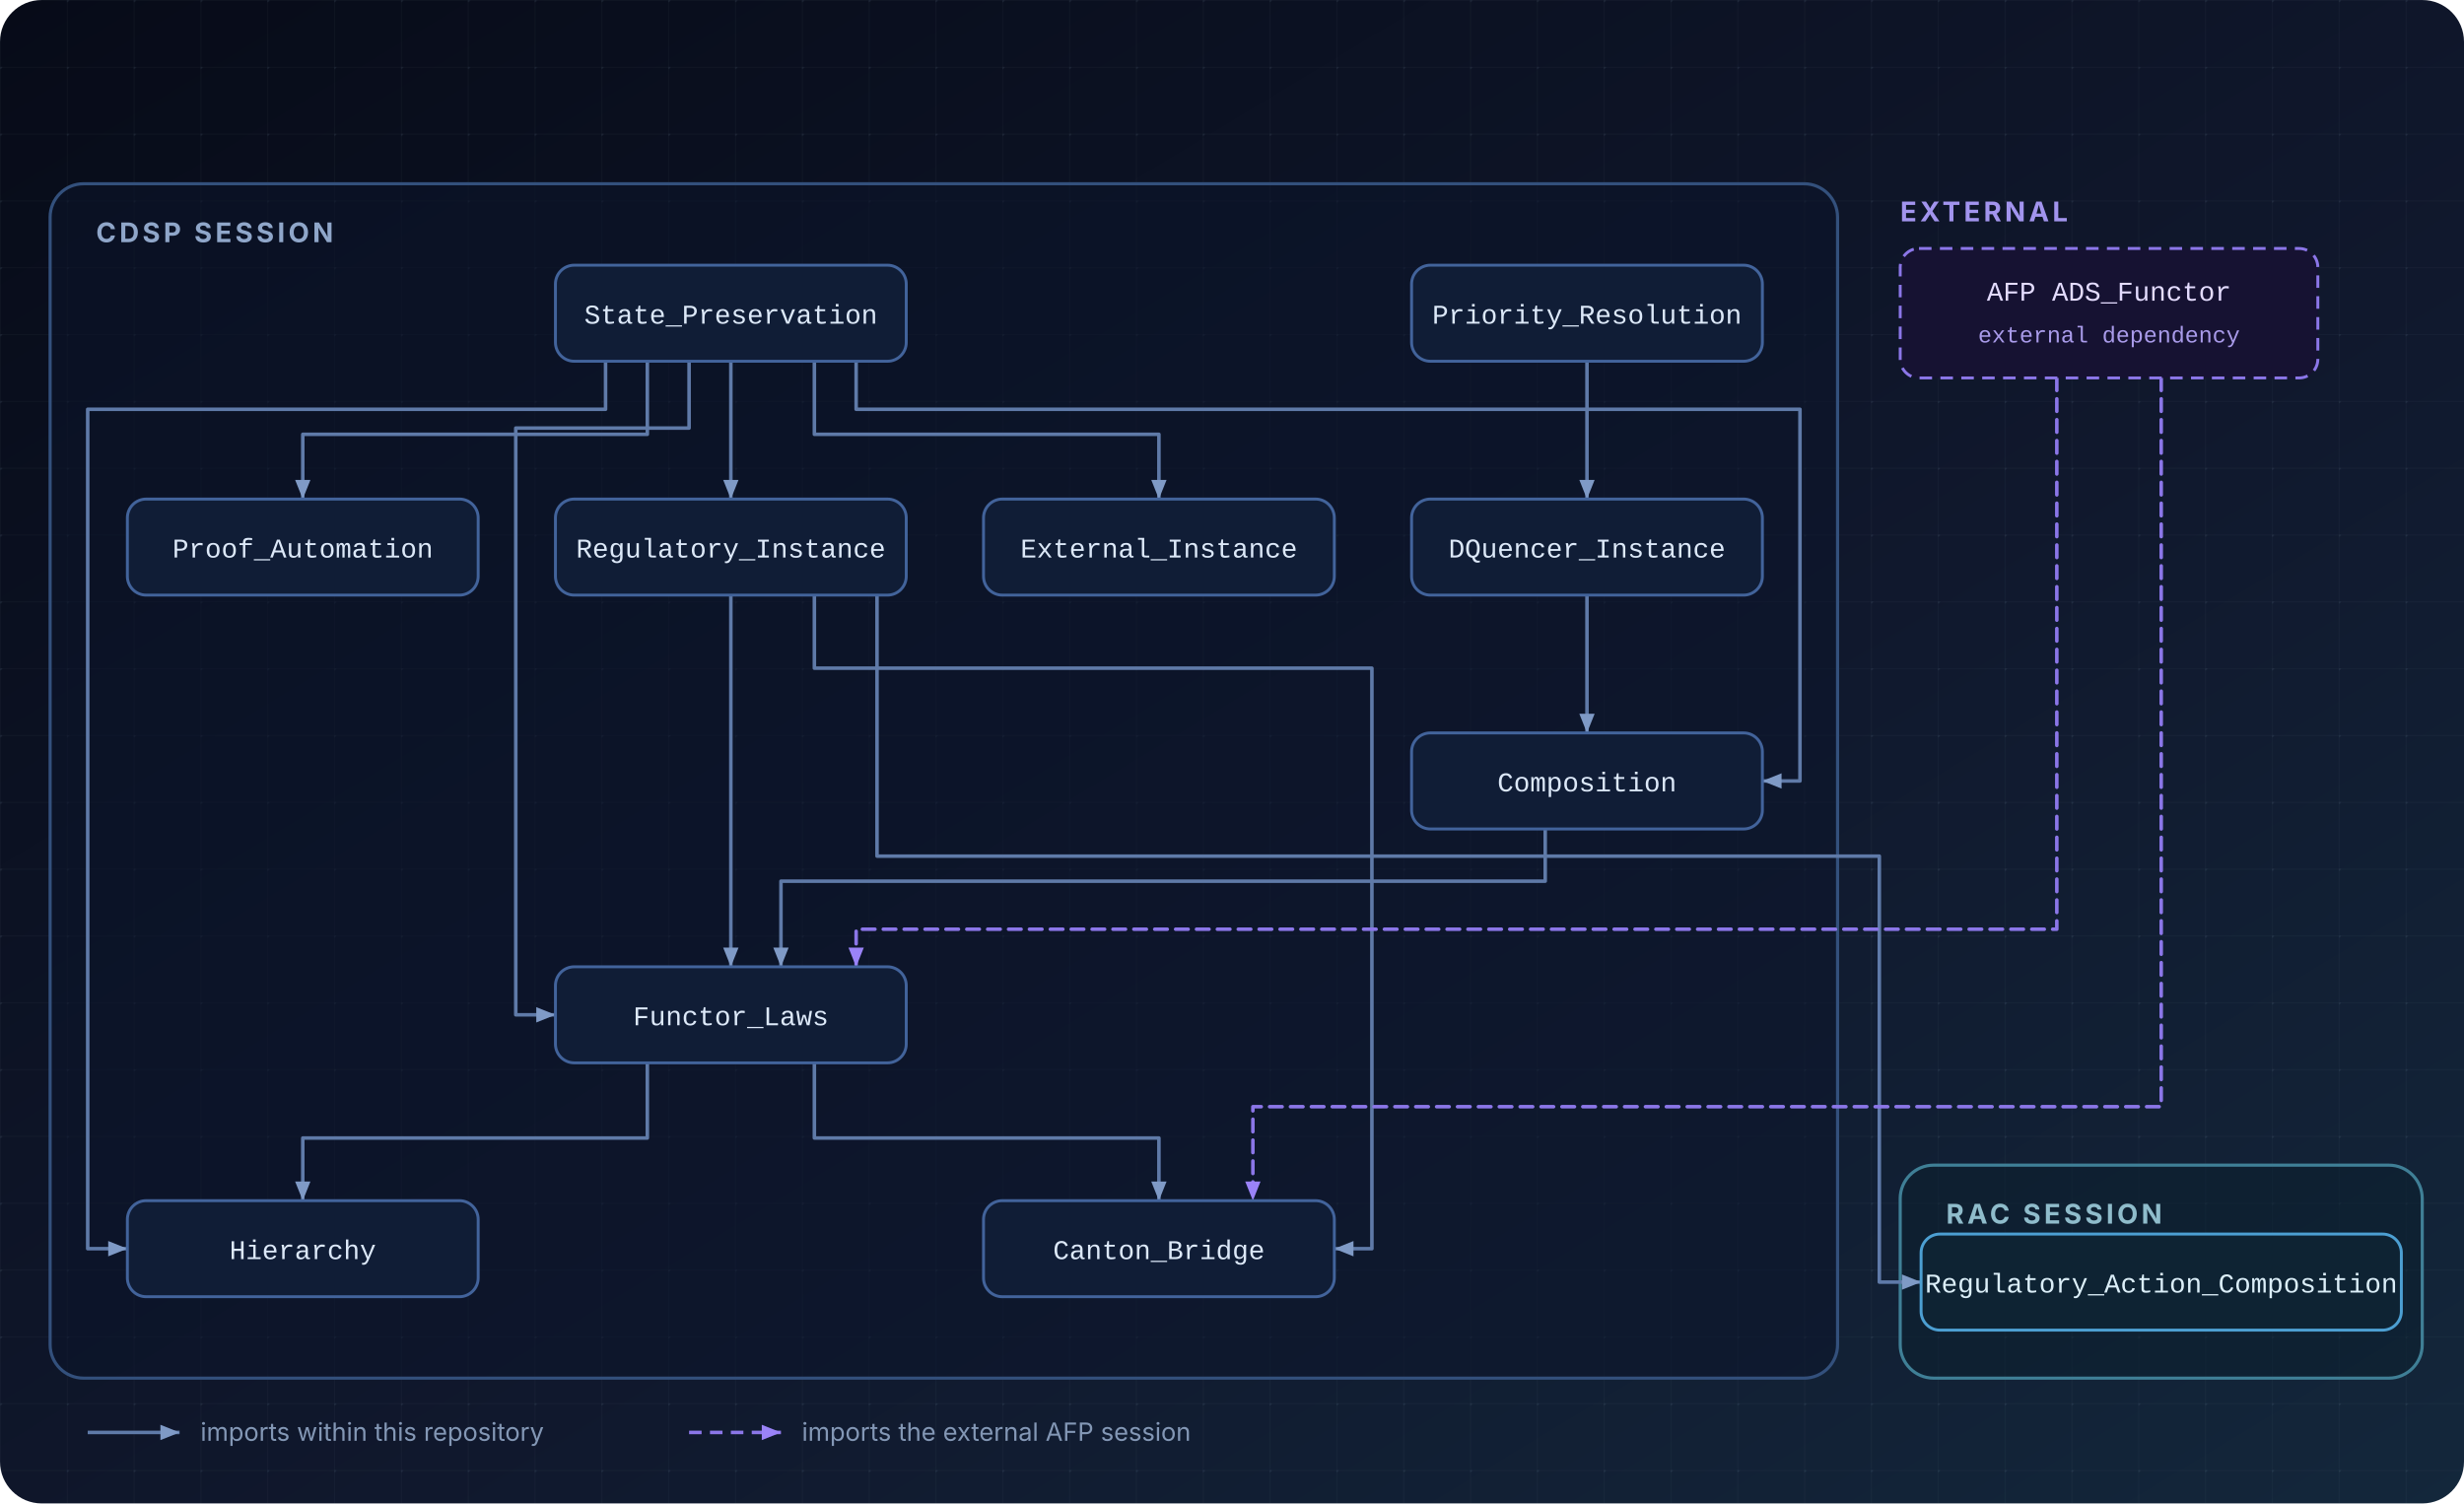
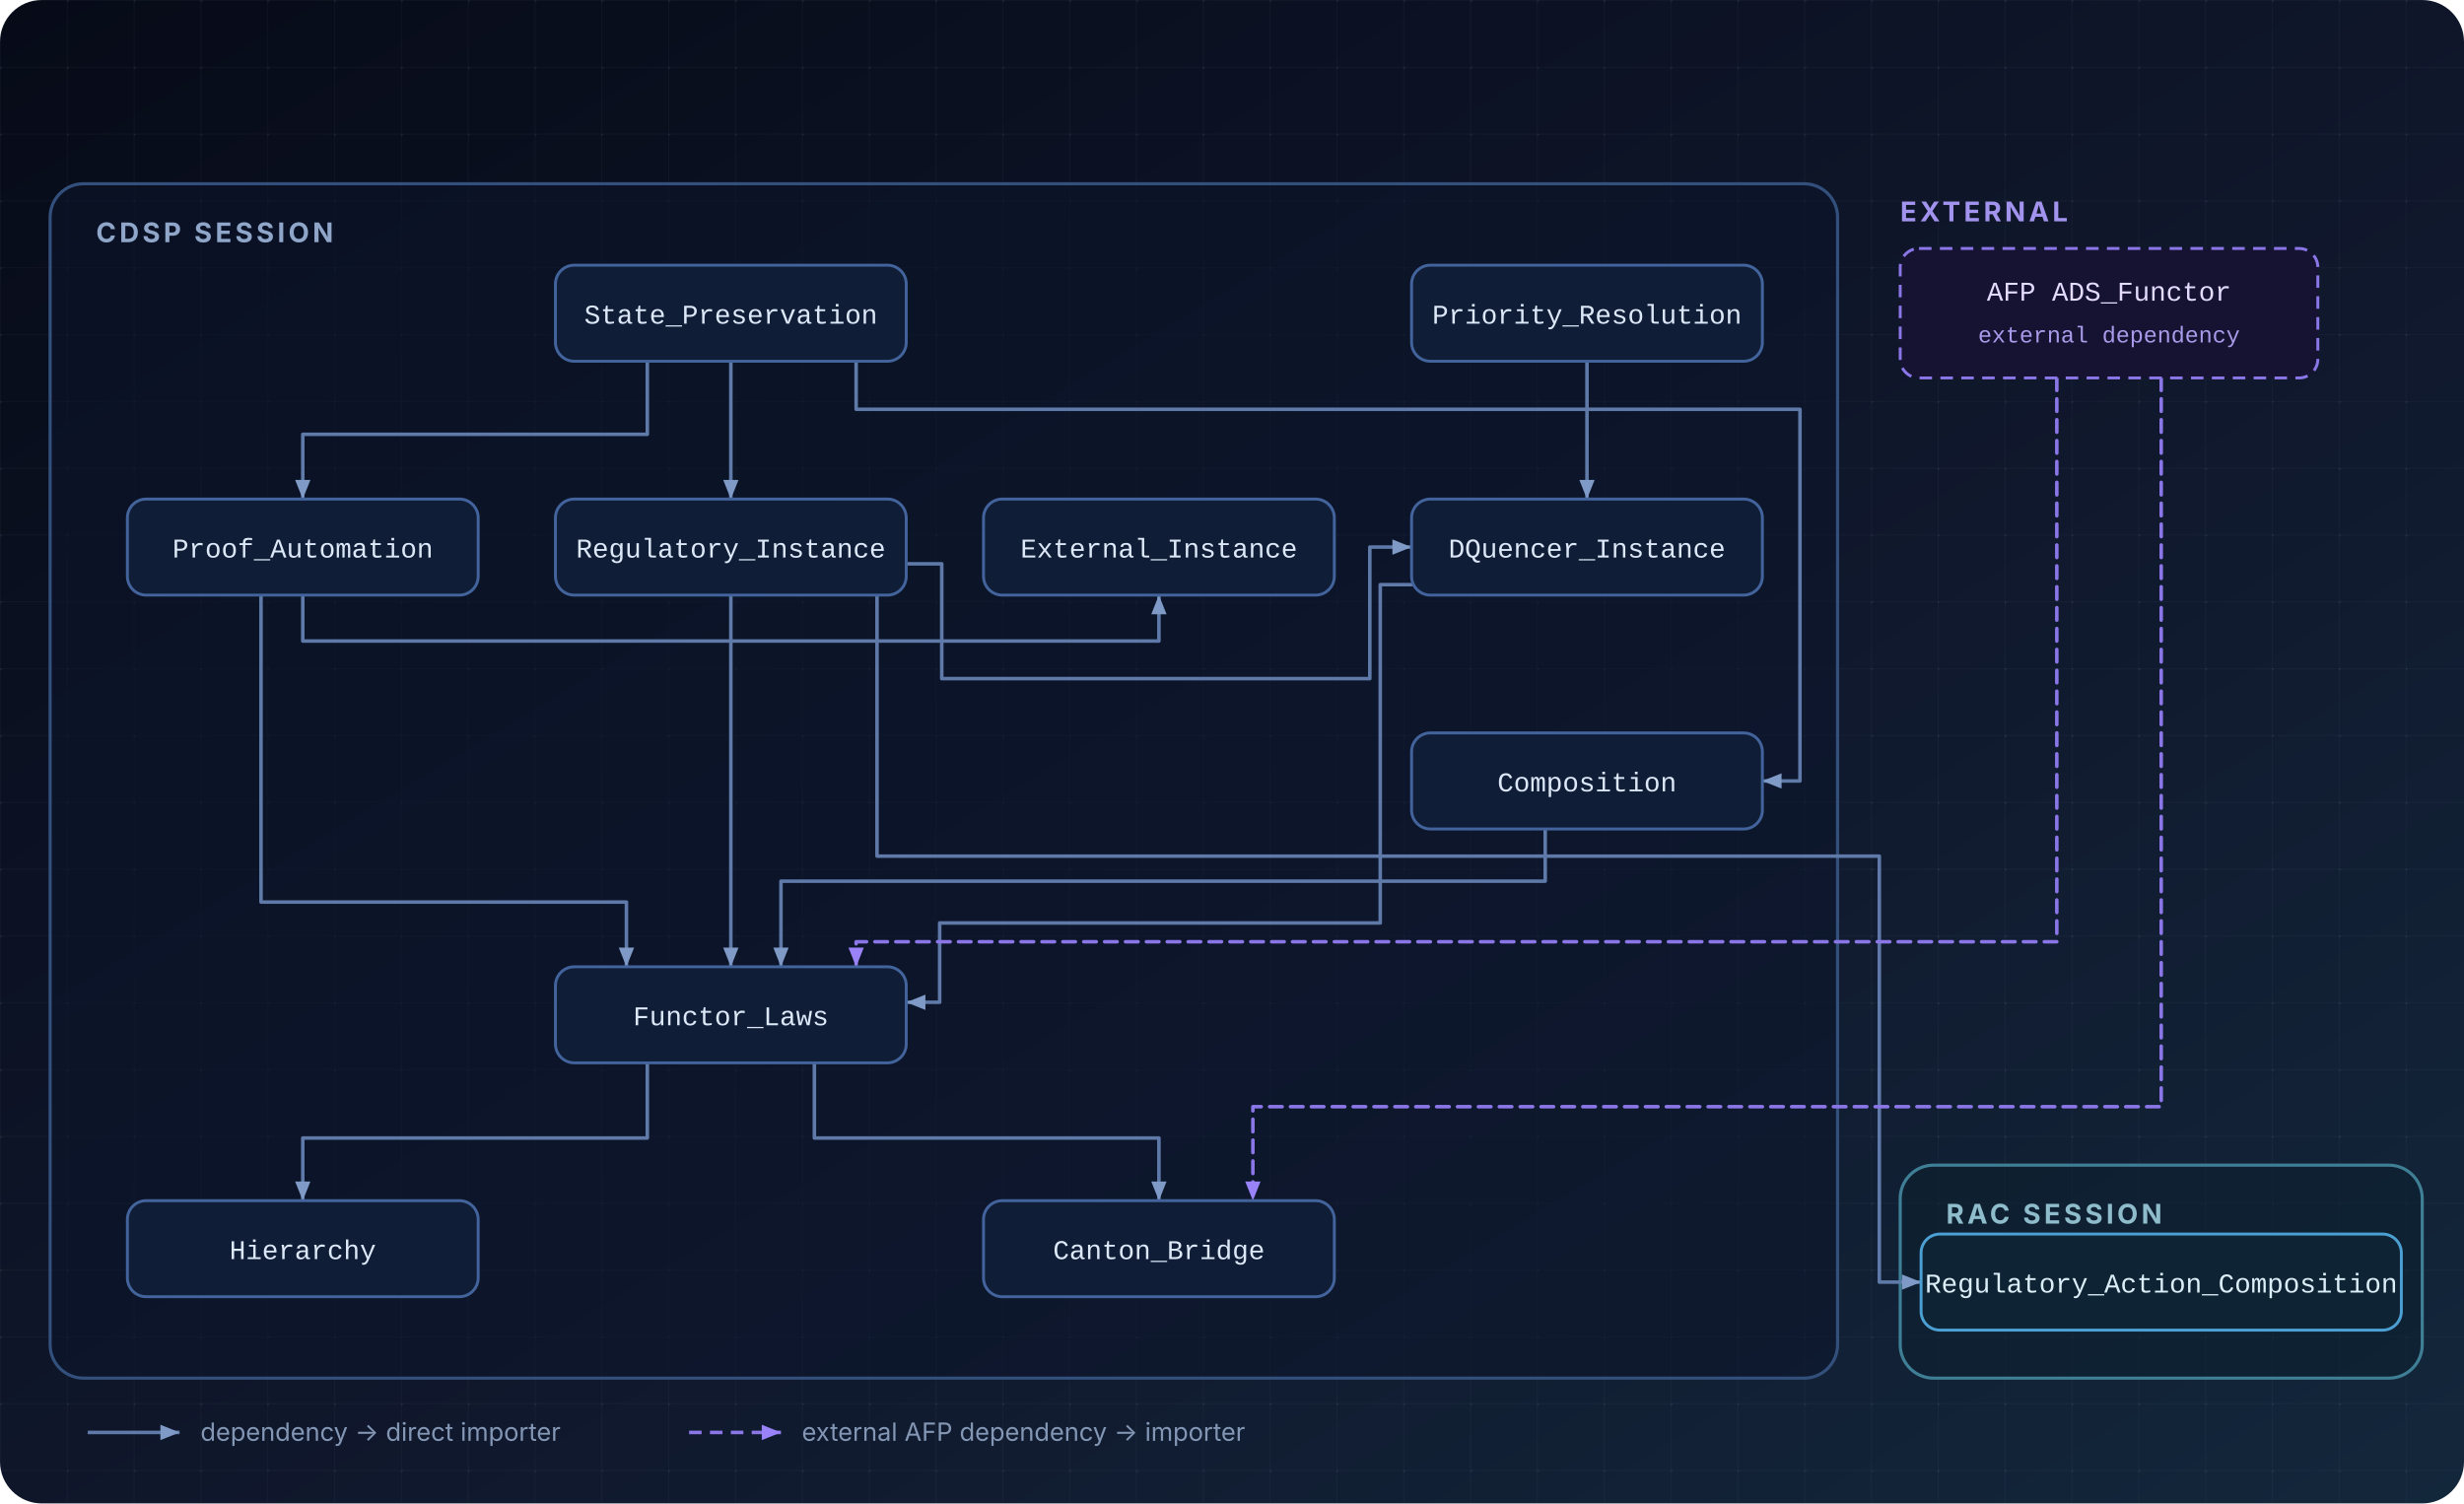
<svg xmlns="http://www.w3.org/2000/svg" width="1180" height="720" viewBox="0 0 1180 720" preserveAspectRatio="xMidYMid meet" role="img" aria-labelledby="ta-title ta-desc">
  <defs>
    <linearGradient id="ta-bg" x1="0" y1="0" x2="1" y2="1">
      <stop offset="0" stop-color="#070b18" />
      <stop offset=".58" stop-color="#10182d" />
      <stop offset="1" stop-color="#13273b" />
    </linearGradient>
    <pattern id="ta-grid" width="32" height="32" patternUnits="userSpaceOnUse">
      <path d="M32 0H0v32" fill="none" stroke="#bdd6ee" stroke-width="1" opacity=".035" />
      <circle cx="0" cy="0" r="1.1" fill="#9fc4df" opacity=".08" />
    </pattern>
    <marker id="ta-arrow" viewBox="0 0 10 10" refX="9" refY="5" markerWidth="6" markerHeight="6" orient="auto-start-reverse">
      <path d="M0 1.4 9 5 0 8.6Z" fill="#7f9ac6" />
    </marker>
    <marker id="ta-arrow-ext" viewBox="0 0 10 10" refX="9" refY="5" markerWidth="6" markerHeight="6" orient="auto-start-reverse">
      <path d="M0 1.4 9 5 0 8.6Z" fill="#9a83f8" />
    </marker>
  </defs>
  <rect width="1180" height="720" rx="20" fill="url(#ta-bg)" />
  <rect width="1180" height="720" rx="20" fill="url(#ta-grid)" />
  <g>
    <rect x="24" y="88" width="856" height="572" rx="16" fill="#0b142a" fill-opacity=".55" stroke="#33507c" stroke-width="1.5" />
    <text x="46" y="116" fill="#8fa6c9" font-family="Inter,Segoe UI,Arial,sans-serif" font-size="13" font-weight="700" letter-spacing="1.6">CDSP SESSION</text>
    <rect x="910" y="558" width="250" height="102" rx="16" fill="#0b1f2e" fill-opacity=".55" stroke="#3f7f96" stroke-width="1.5" />
    <text x="932" y="586" fill="#8fbccb" font-family="Inter,Segoe UI,Arial,sans-serif" font-size="13" font-weight="700" letter-spacing="1.6">RAC SESSION</text>
    <text x="910" y="106" fill="#a294ee" font-family="Inter,Segoe UI,Arial,sans-serif" font-size="13" font-weight="700" letter-spacing="1.6">EXTERNAL</text>
  </g>
  <g fill="none" stroke="#5f7aa8" stroke-width="1.7" stroke-linecap="round" stroke-linejoin="round" marker-end="url(#ta-arrow)">
-     <path d="M350 173 V239" />
-     <path d="M310 173 V208 H145 V239" />
-     <path d="M390 173 V208 H555 V239" />
-     <path d="M290 173 V196 H42 V598 H61" />
-     <path d="M330 173 V205 H247 V486 H266" />
-     <path d="M410 173 V196 H862 V374 H844" />
-     <path d="M760 173 V239" />
-     <path d="M760 285 V351" />
-     <path d="M740 397 V422 H374 V463" />
-     <path d="M350 285 V463" />
-     <path d="M390 285 V320 H657 V598 H639" />
-     <path d="M420 285 V410 H900 V614 H920" />
-     <path d="M310 509 V545 H145 V575" />
-     <path d="M390 509 V545 H555 V575" />
+     <path data-from="Composition" data-to="Functor_Laws" d="M740 397 V422 H374 V463" />
+     <path data-from="DQuencer_Instance" data-to="Functor_Laws" d="M676 280 H661 V442 H450 V480 H434" />
+     <path data-from="Functor_Laws" data-to="Canton_Bridge" d="M390 509 V545 H555 V575" />
+     <path data-from="Functor_Laws" data-to="Hierarchy" d="M310 509 V545 H145 V575" />
+     <path data-from="Priority_Resolution" data-to="DQuencer_Instance" d="M760 173 V239" />
+     <path data-from="Proof_Automation" data-to="External_Instance" d="M145 285 V307 H555 V285" />
+     <path data-from="Proof_Automation" data-to="Functor_Laws" d="M125 285 V432 H300 V463" />
+     <path data-from="Regulatory_Instance" data-to="DQuencer_Instance" d="M434 270 H451 V325 H656 V262 H676" />
+     <path data-from="Regulatory_Instance" data-to="Functor_Laws" d="M350 285 V463" />
+     <path data-from="Regulatory_Instance" data-to="Regulatory_Action_Composition" d="M420 285 V410 H900 V614 H920" />
+     <path data-from="State_Preservation" data-to="Composition" d="M410 173 V196 H862 V374 H844" />
+     <path data-from="State_Preservation" data-to="Proof_Automation" d="M310 173 V208 H145 V239" />
+     <path data-from="State_Preservation" data-to="Regulatory_Instance" d="M350 173 V239" />
  </g>
  <g fill="none" stroke="#8b76e8" stroke-width="1.7" stroke-linecap="round" stroke-linejoin="round" stroke-dasharray="6 4" marker-end="url(#ta-arrow-ext)">
-     <path d="M985 181 V445 H410 V463" />
-     <path d="M1035 181 V530 H600 V575" />
+     <path data-from="ADS_Functor" data-to="Canton_Bridge" d="M1035 181 V530 H600 V575" />
+     <path data-from="ADS_Functor" data-to="Functor_Laws" d="M985 181 V451 H410 V463" />
  </g>
  <g font-family="SFMono-Regular,Consolas,Liberation Mono,Menlo,monospace" font-size="13" text-anchor="middle">
    <g fill="#101d36" stroke="#42639b" stroke-width="1.4">
      <rect x="266" y="127" width="168" height="46" rx="9" />
      <rect x="676" y="127" width="168" height="46" rx="9" />
      <rect x="61" y="239" width="168" height="46" rx="9" />
      <rect x="266" y="239" width="168" height="46" rx="9" />
      <rect x="471" y="239" width="168" height="46" rx="9" />
      <rect x="676" y="239" width="168" height="46" rx="9" />
      <rect x="676" y="351" width="168" height="46" rx="9" />
      <rect x="266" y="463" width="168" height="46" rx="9" />
      <rect x="61" y="575" width="168" height="46" rx="9" />
      <rect x="471" y="575" width="168" height="46" rx="9" />
    </g>
    <g fill="#dce8f8">
      <text x="350" y="155">State_Preservation</text>
      <text x="760" y="155">Priority_Resolution</text>
      <text x="145" y="267">Proof_Automation</text>
      <text x="350" y="267">Regulatory_Instance</text>
      <text x="555" y="267">External_Instance</text>
      <text x="760" y="267">DQuencer_Instance</text>
      <text x="760" y="379">Composition</text>
      <text x="350" y="491">Functor_Laws</text>
      <text x="145" y="603">Hierarchy</text>
      <text x="555" y="603">Canton_Bridge</text>
    </g>
    <rect x="920" y="591" width="230" height="46" rx="9" fill="#0e2333" stroke="#4c9fd2" stroke-width="1.4" />
    <text x="1035" y="619" fill="#dbeef8">Regulatory_Action_Composition</text>
    <rect x="910" y="119" width="200" height="62" rx="9" fill="#161232" stroke="#8b76e8" stroke-width="1.4" stroke-dasharray="6 4" />
    <text x="1010" y="144" fill="#e4dcff">AFP ADS_Functor</text>
    <text x="1010" y="164" fill="#a99bea" font-size="11">external dependency</text>
  </g>
  <g font-family="Inter,Segoe UI,Arial,sans-serif" font-size="12" fill="#8397b5">
    <path d="M42 686 H86" fill="none" stroke="#5f7aa8" stroke-width="1.7" marker-end="url(#ta-arrow)" />
-     <text x="96" y="690">imports within this repository</text>
+     <text x="96" y="690">dependency → direct importer</text>
    <path d="M330 686 H374" fill="none" stroke="#8b76e8" stroke-width="1.7" stroke-dasharray="6 4" marker-end="url(#ta-arrow-ext)" />
-     <text x="384" y="690">imports the external AFP session</text>
+     <text x="384" y="690">external AFP dependency → importer</text>
  </g>
</svg>
